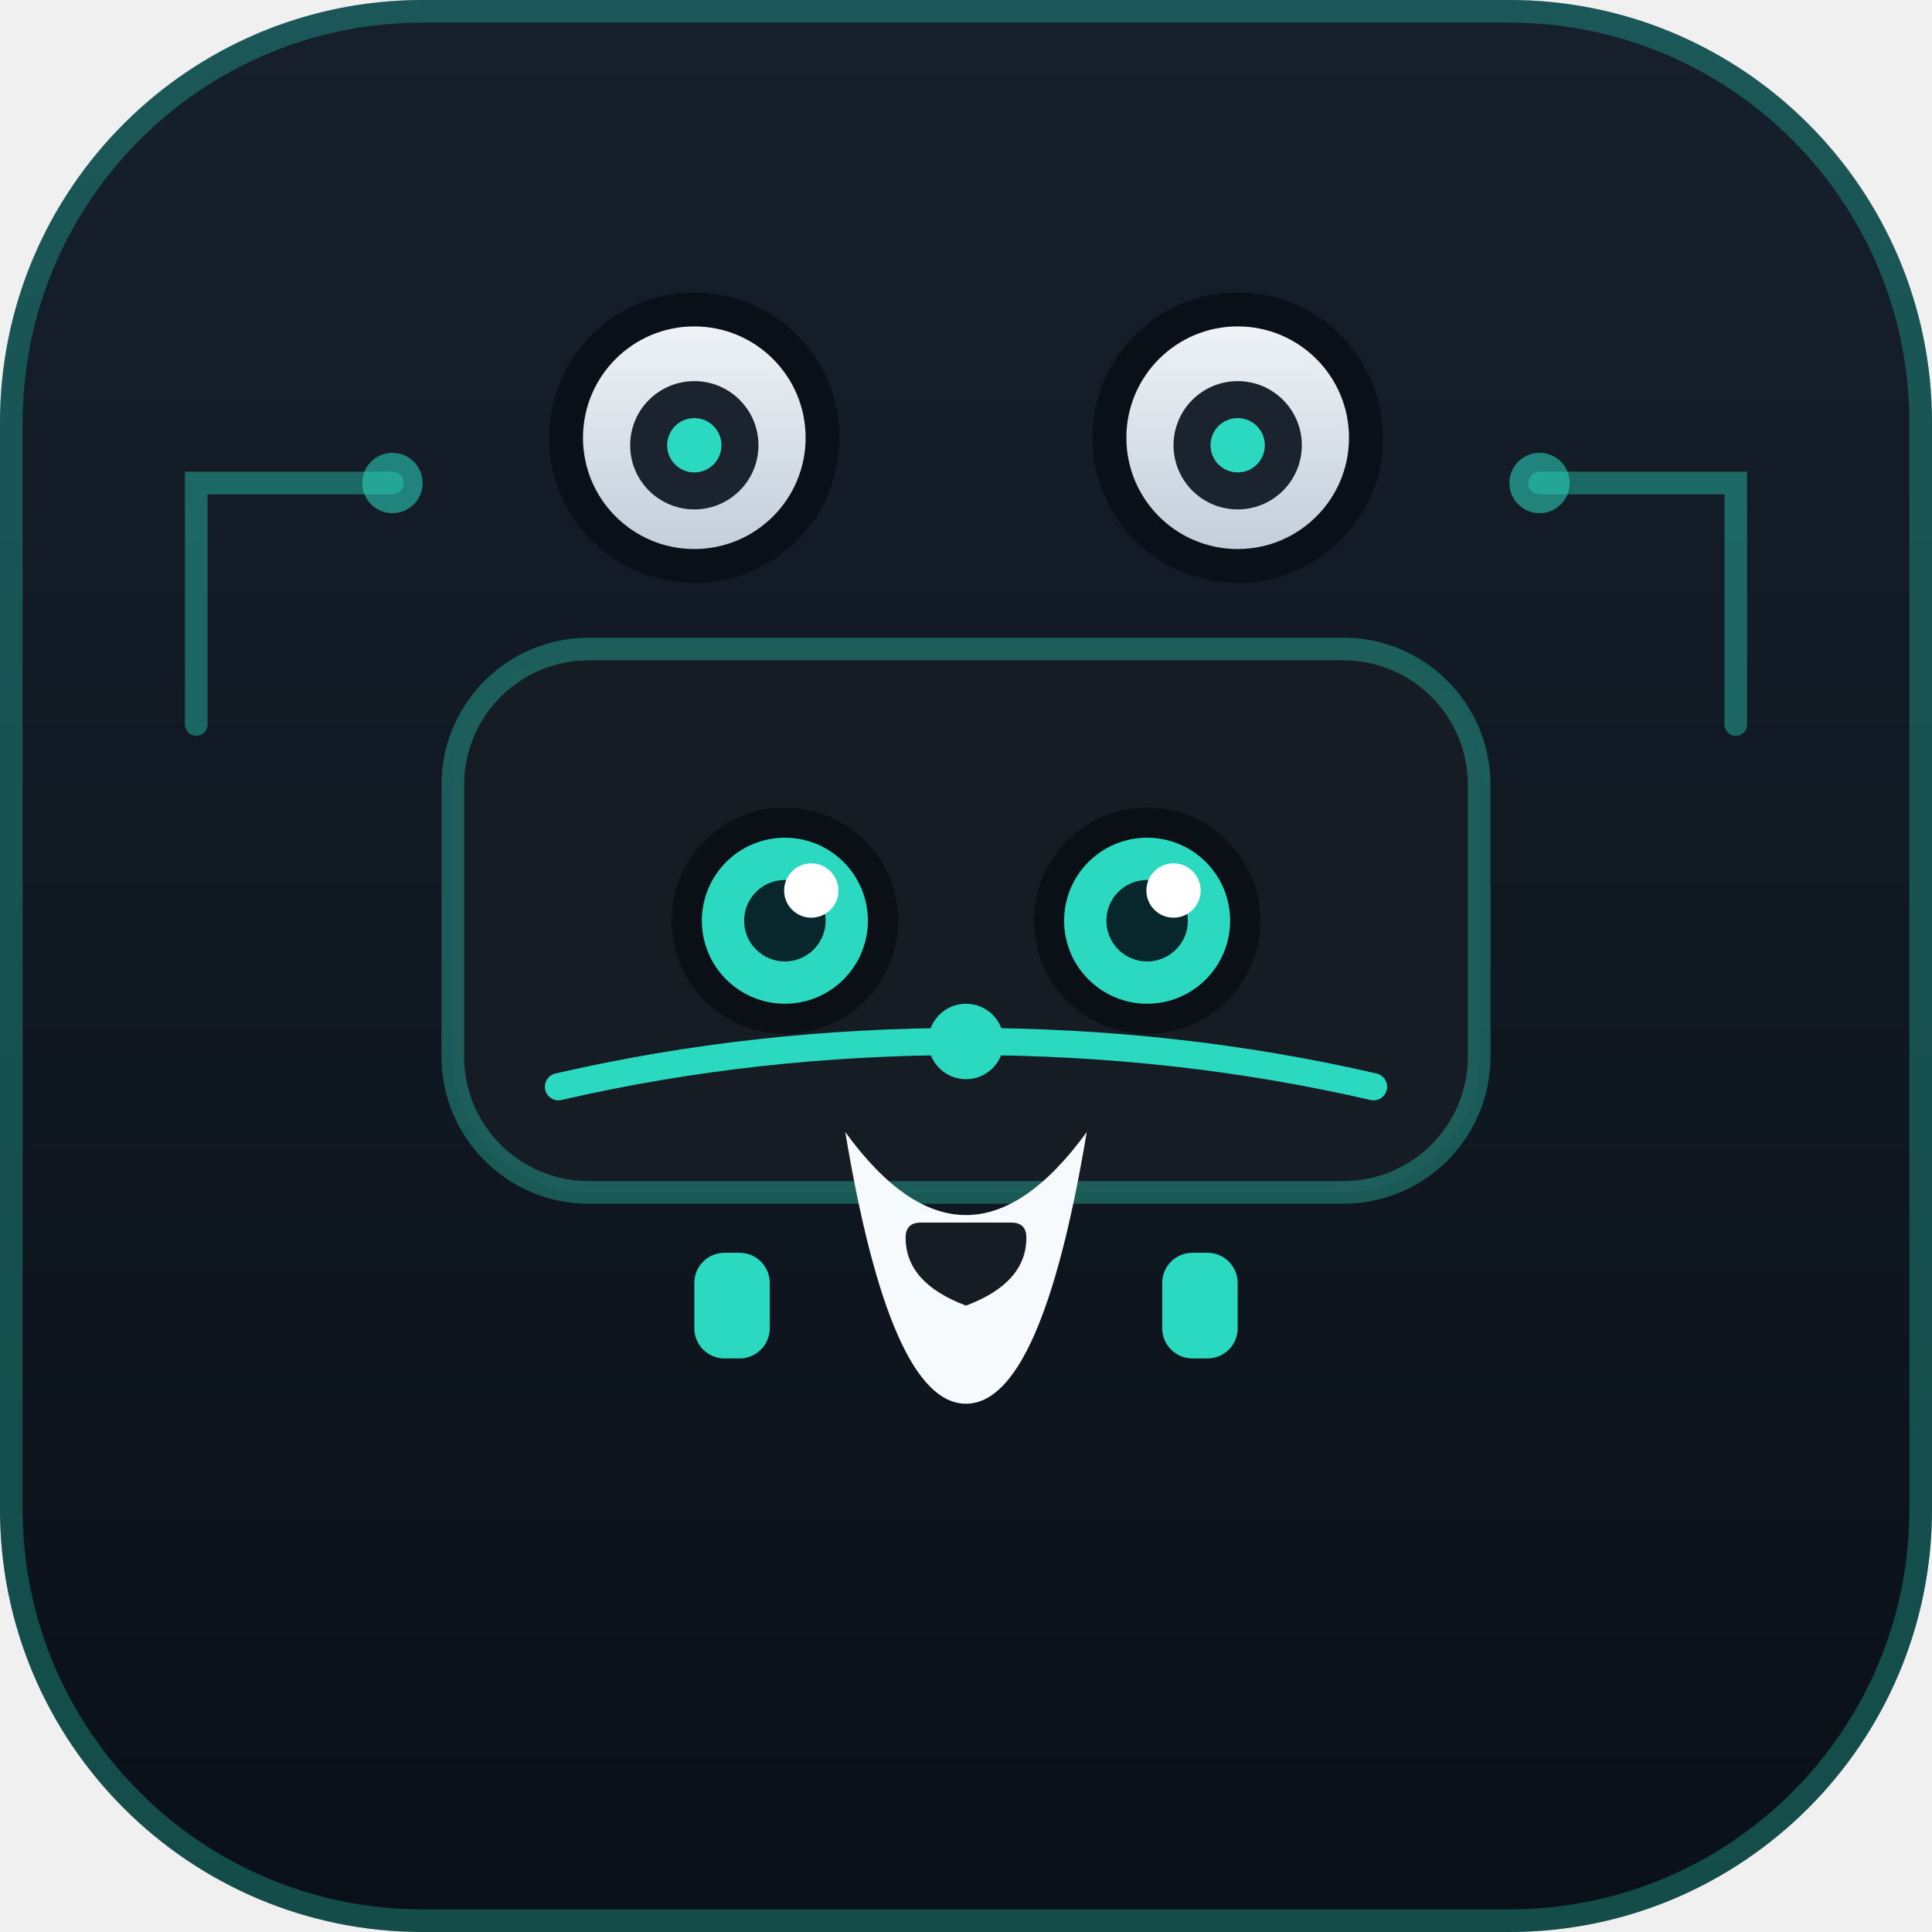
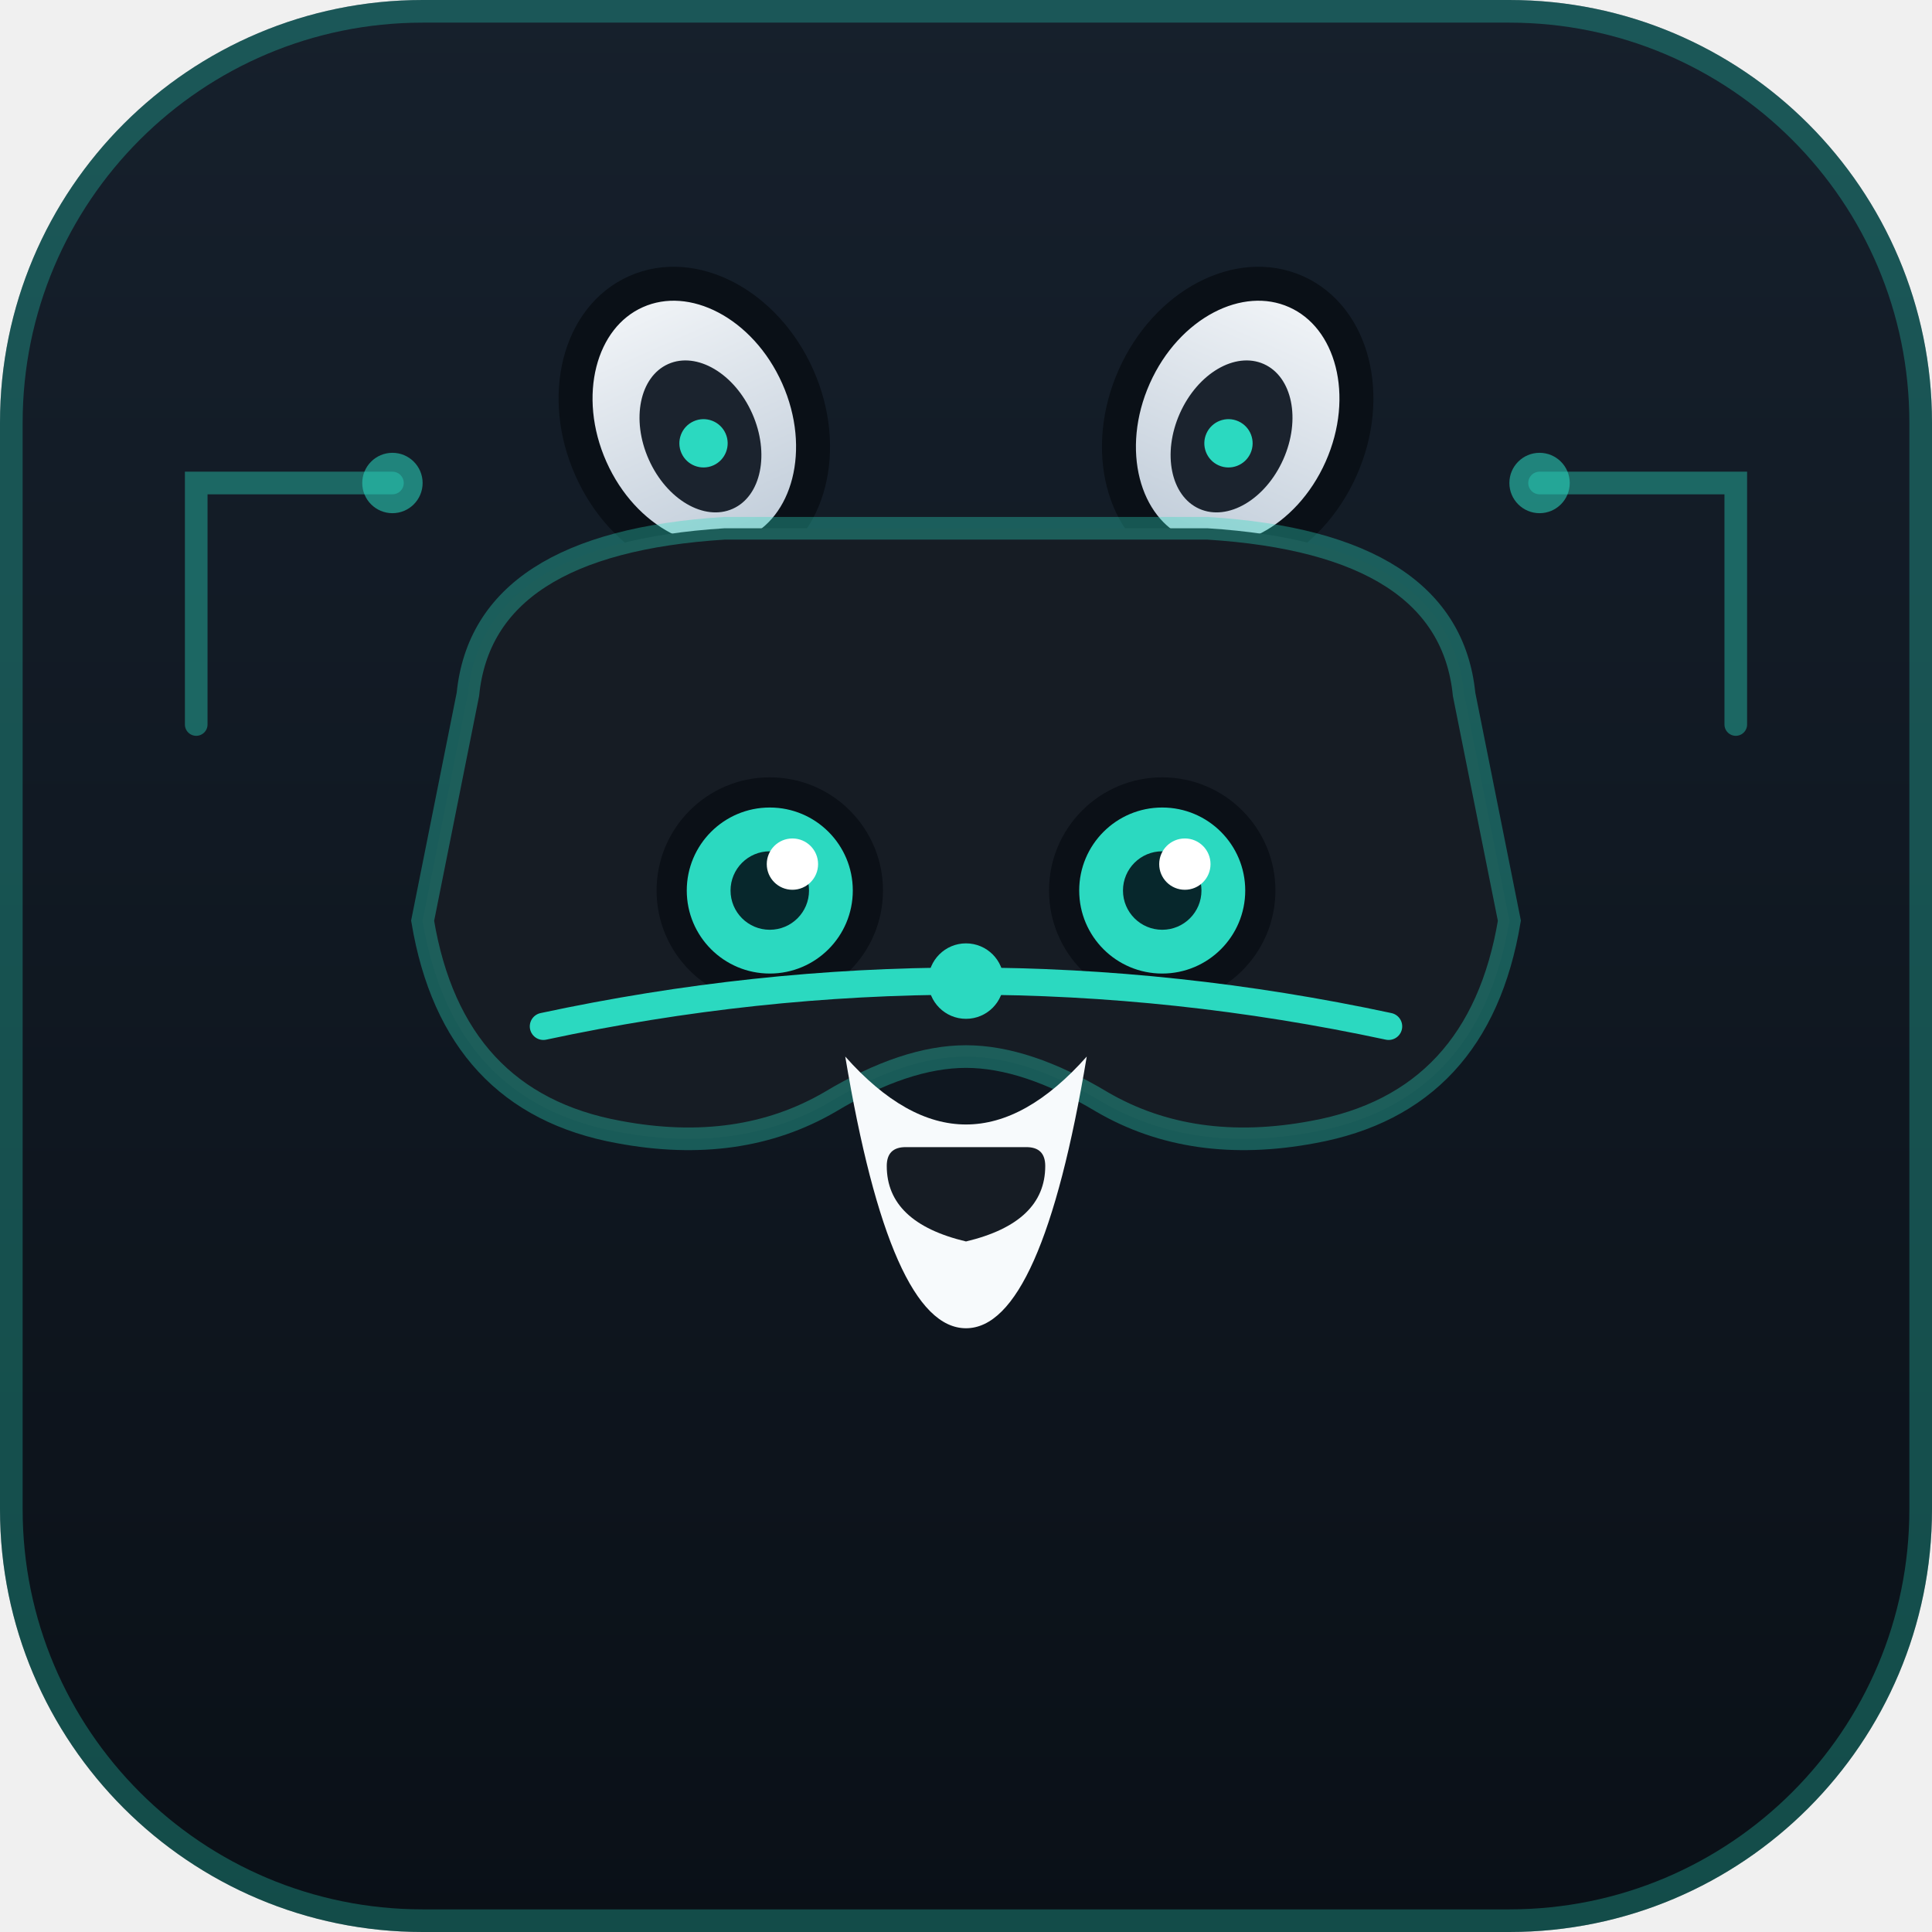
<svg xmlns="http://www.w3.org/2000/svg" viewBox="0 0 256 256" width="256" height="256" role="img" aria-label="AiRaccoon logo proposition C: the bandit mask as a memory module">
  <defs>
    <linearGradient id="c-field" x1="0" y1="0" x2="0" y2="1">
      <stop offset="0" stop-color="#16202C" />
      <stop offset="1" stop-color="#0A1017" />
    </linearGradient>
    <linearGradient id="c-fur" x1="0" y1="0" x2="0" y2="1">
      <stop offset="0" stop-color="#F2F5F8" />
      <stop offset="1" stop-color="#C0CCD9" />
    </linearGradient>
  </defs>
  <rect width="256" height="256" rx="56" fill="url(#c-field)" />
  <rect x="1.5" y="1.5" width="253" height="253" rx="54.5" fill="none" stroke="#2BD9C0" stroke-opacity=".3" stroke-width="3" />
  <g stroke="#0A1017" stroke-width="4.5">
-     <circle cx="92" cy="58" r="17" fill="url(#c-fur)" />
-     <circle cx="164" cy="58" r="17" fill="url(#c-fur)" />
-     <circle cx="92" cy="59" r="8.5" fill="#1B232E" stroke="none" />
-     <circle cx="164" cy="59" r="8.5" fill="#1B232E" stroke="none" />
-     <circle cx="92" cy="59" r="3.6" fill="#2BD9C0" stroke="none" />
-     <circle cx="164" cy="59" r="3.6" fill="#2BD9C0" stroke="none" />
+     <g transform="rotate(-24 92 56)">
+       <ellipse cx="92" cy="56" rx="15" ry="19" fill="url(#c-fur)" />
+       <ellipse cx="92" cy="58" rx="7.5" ry="10.5" fill="#1B232E" stroke="none" />
+       <circle cx="92" cy="59" r="3.2" fill="#2BD9C0" stroke="none" />
+     </g>
+     <g transform="rotate(24 164 56)">
+       <ellipse cx="164" cy="56" rx="15" ry="19" fill="url(#c-fur)" />
+       <ellipse cx="164" cy="58" rx="7.5" ry="10.5" fill="#1B232E" stroke="none" />
+       <circle cx="164" cy="59" r="3.2" fill="#2BD9C0" stroke="none" />
+     </g>
  </g>
-   <rect x="60" y="86" width="136" height="72" rx="18" fill="#161C24" />
-   <rect x="60" y="86" width="136" height="72" rx="18" fill="none" stroke="#2BD9C0" stroke-opacity=".35" stroke-width="3" />
+   <path d="M62 92 Q64 72 96 70 L160 70 Q192 72 194 92 L200 122 Q196 146 174 150 Q158 153 146 146 Q136 140 128 140 Q120 140 110 146 Q98 153 82 150 Q60 146 56 122 Z" fill="#161C24" />
+   <path d="M62 92 Q64 72 96 70 L160 70 Q192 72 194 92 L200 122 Q196 146 174 150 Q158 153 146 146 Q136 140 128 140 Q120 140 110 146 Q98 153 82 150 Q60 146 56 122 Z" fill="none" stroke="#2BD9C0" stroke-opacity=".35" stroke-width="3" />
  <g>
-     <circle cx="104" cy="122" r="15" fill="#0B1017" />
-     <circle cx="152" cy="122" r="15" fill="#0B1017" />
-     <circle cx="104" cy="122" r="11" fill="#2BD9C0" />
-     <circle cx="152" cy="122" r="11" fill="#2BD9C0" />
-     <circle cx="104" cy="122" r="5.4" fill="#07272C" />
-     <circle cx="152" cy="122" r="5.4" fill="#07272C" />
-     <circle cx="107.5" cy="118" r="3.6" fill="#FFFFFF" />
-     <circle cx="155.5" cy="118" r="3.6" fill="#FFFFFF" />
+     <circle cx="102" cy="118" r="15" fill="#0B1017" />
+     <circle cx="154" cy="118" r="15" fill="#0B1017" />
+     <circle cx="102" cy="118" r="11" fill="#2BD9C0" />
+     <circle cx="154" cy="118" r="11" fill="#2BD9C0" />
+     <circle cx="102" cy="118" r="5.2" fill="#07272C" />
+     <circle cx="154" cy="118" r="5.2" fill="#07272C" />
+     <circle cx="105" cy="114.5" r="3.4" fill="#FFFFFF" />
+     <circle cx="157" cy="114.5" r="3.4" fill="#FFFFFF" />
  </g>
  <g fill="none" stroke="#2BD9C0" stroke-width="3.6" stroke-linecap="round">
-     <path d="M74 144 Q100 138 128 138 Q156 138 182 144" />
+     <path d="M72 136 Q100 130 128 130 Q156 130 184 136" />
  </g>
-   <circle cx="128" cy="138" r="5" fill="#2BD9C0" />
-   <g fill="#2BD9C0">
-     <rect x="92" y="166" width="10" height="14" rx="4" />
-     <rect x="123" y="166" width="10" height="14" rx="4" />
-     <rect x="154" y="166" width="10" height="14" rx="4" />
-   </g>
-   <path d="M112 150 Q128 172 144 150 Q138 186 128 186 Q118 186 112 150Z" fill="#F7FAFC" />
-   <path d="M122 162h12q2 0 2 2q0 6-8 9-8-3-8-9q0-2 2-2z" fill="#161C24" />
+   <circle cx="128" cy="130" r="5" fill="#2BD9C0" />
+   <path d="M112 140 Q128 158 144 140 Q138 176 128 176 Q118 176 112 140Z" fill="#F7FAFC" />
+   <path d="M120 152h16q2.5 0 2.5 2.5q0 7.5-10.5 10-10.5-2.5-10.5-10q0-2.5 2.5-2.5z" fill="#161C24" />
  <g stroke="#2BD9C0" stroke-opacity=".4" stroke-width="3" fill="none" stroke-linecap="round">
    <path d="M26 96V64h26" />
    <path d="M230 96V64h-26" />
  </g>
  <g fill="#2BD9C0" fill-opacity=".55">
    <circle cx="52" cy="64" r="4" />
    <circle cx="204" cy="64" r="4" />
  </g>
</svg>
